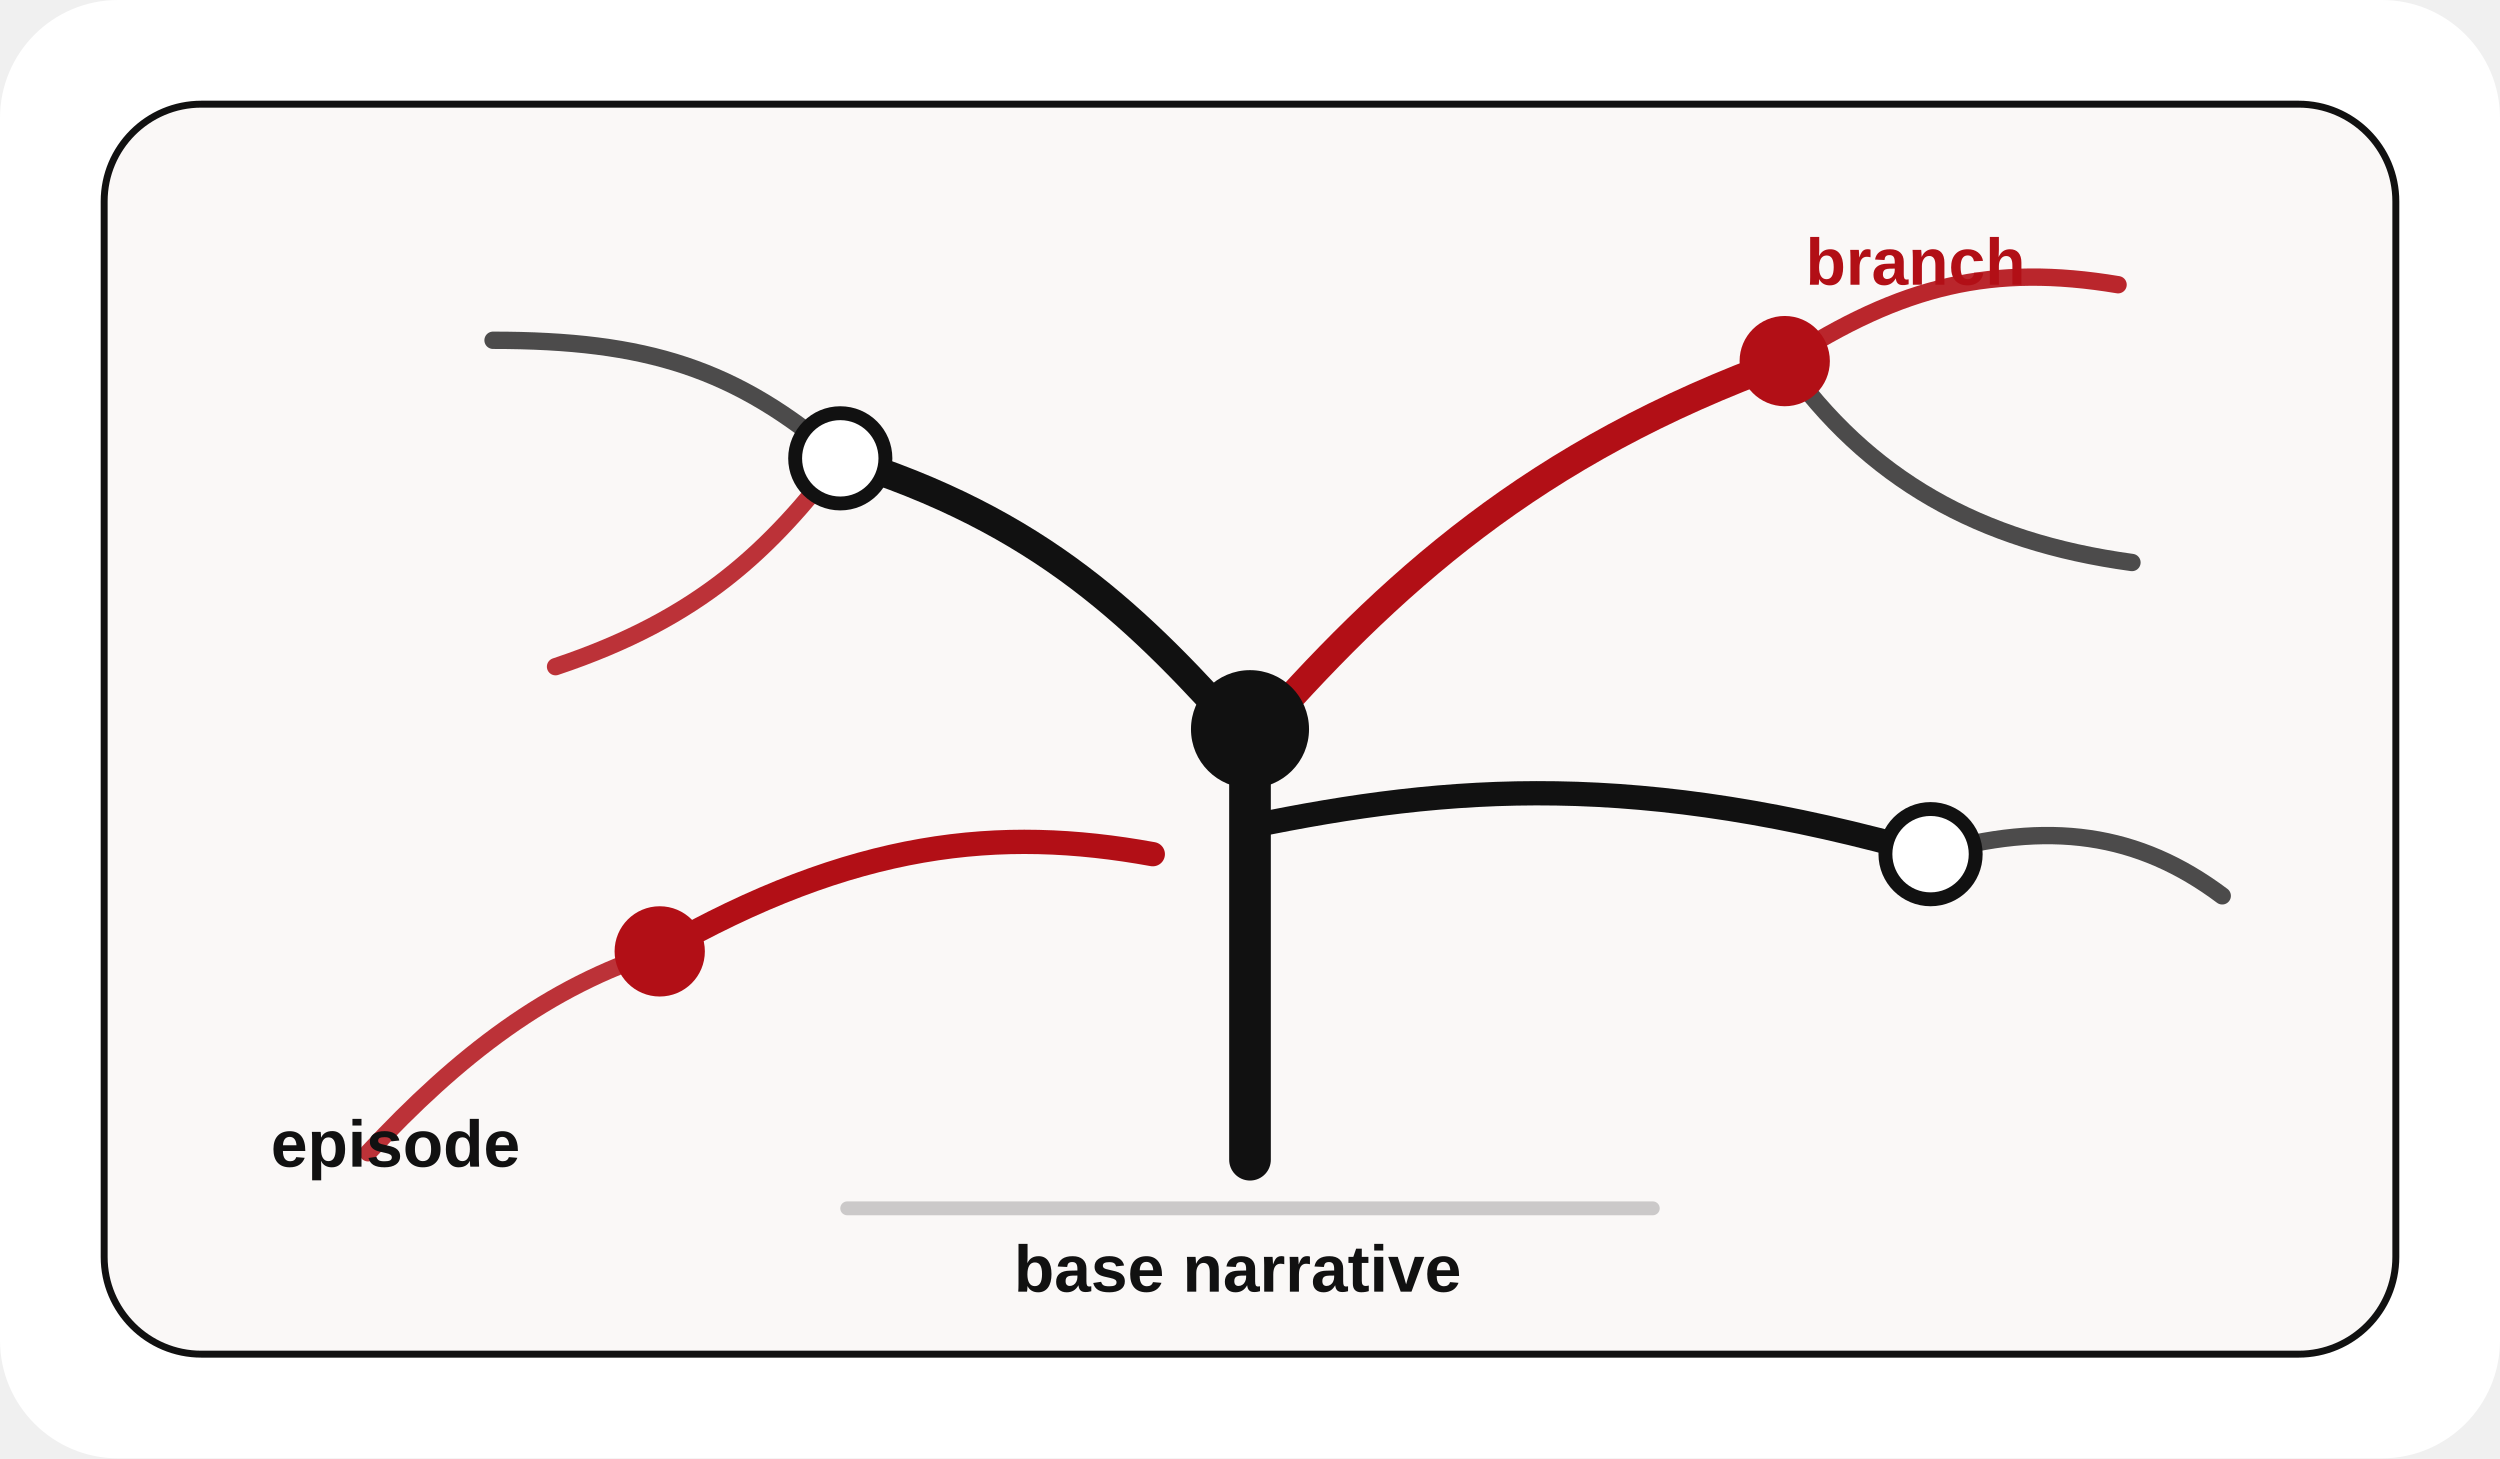
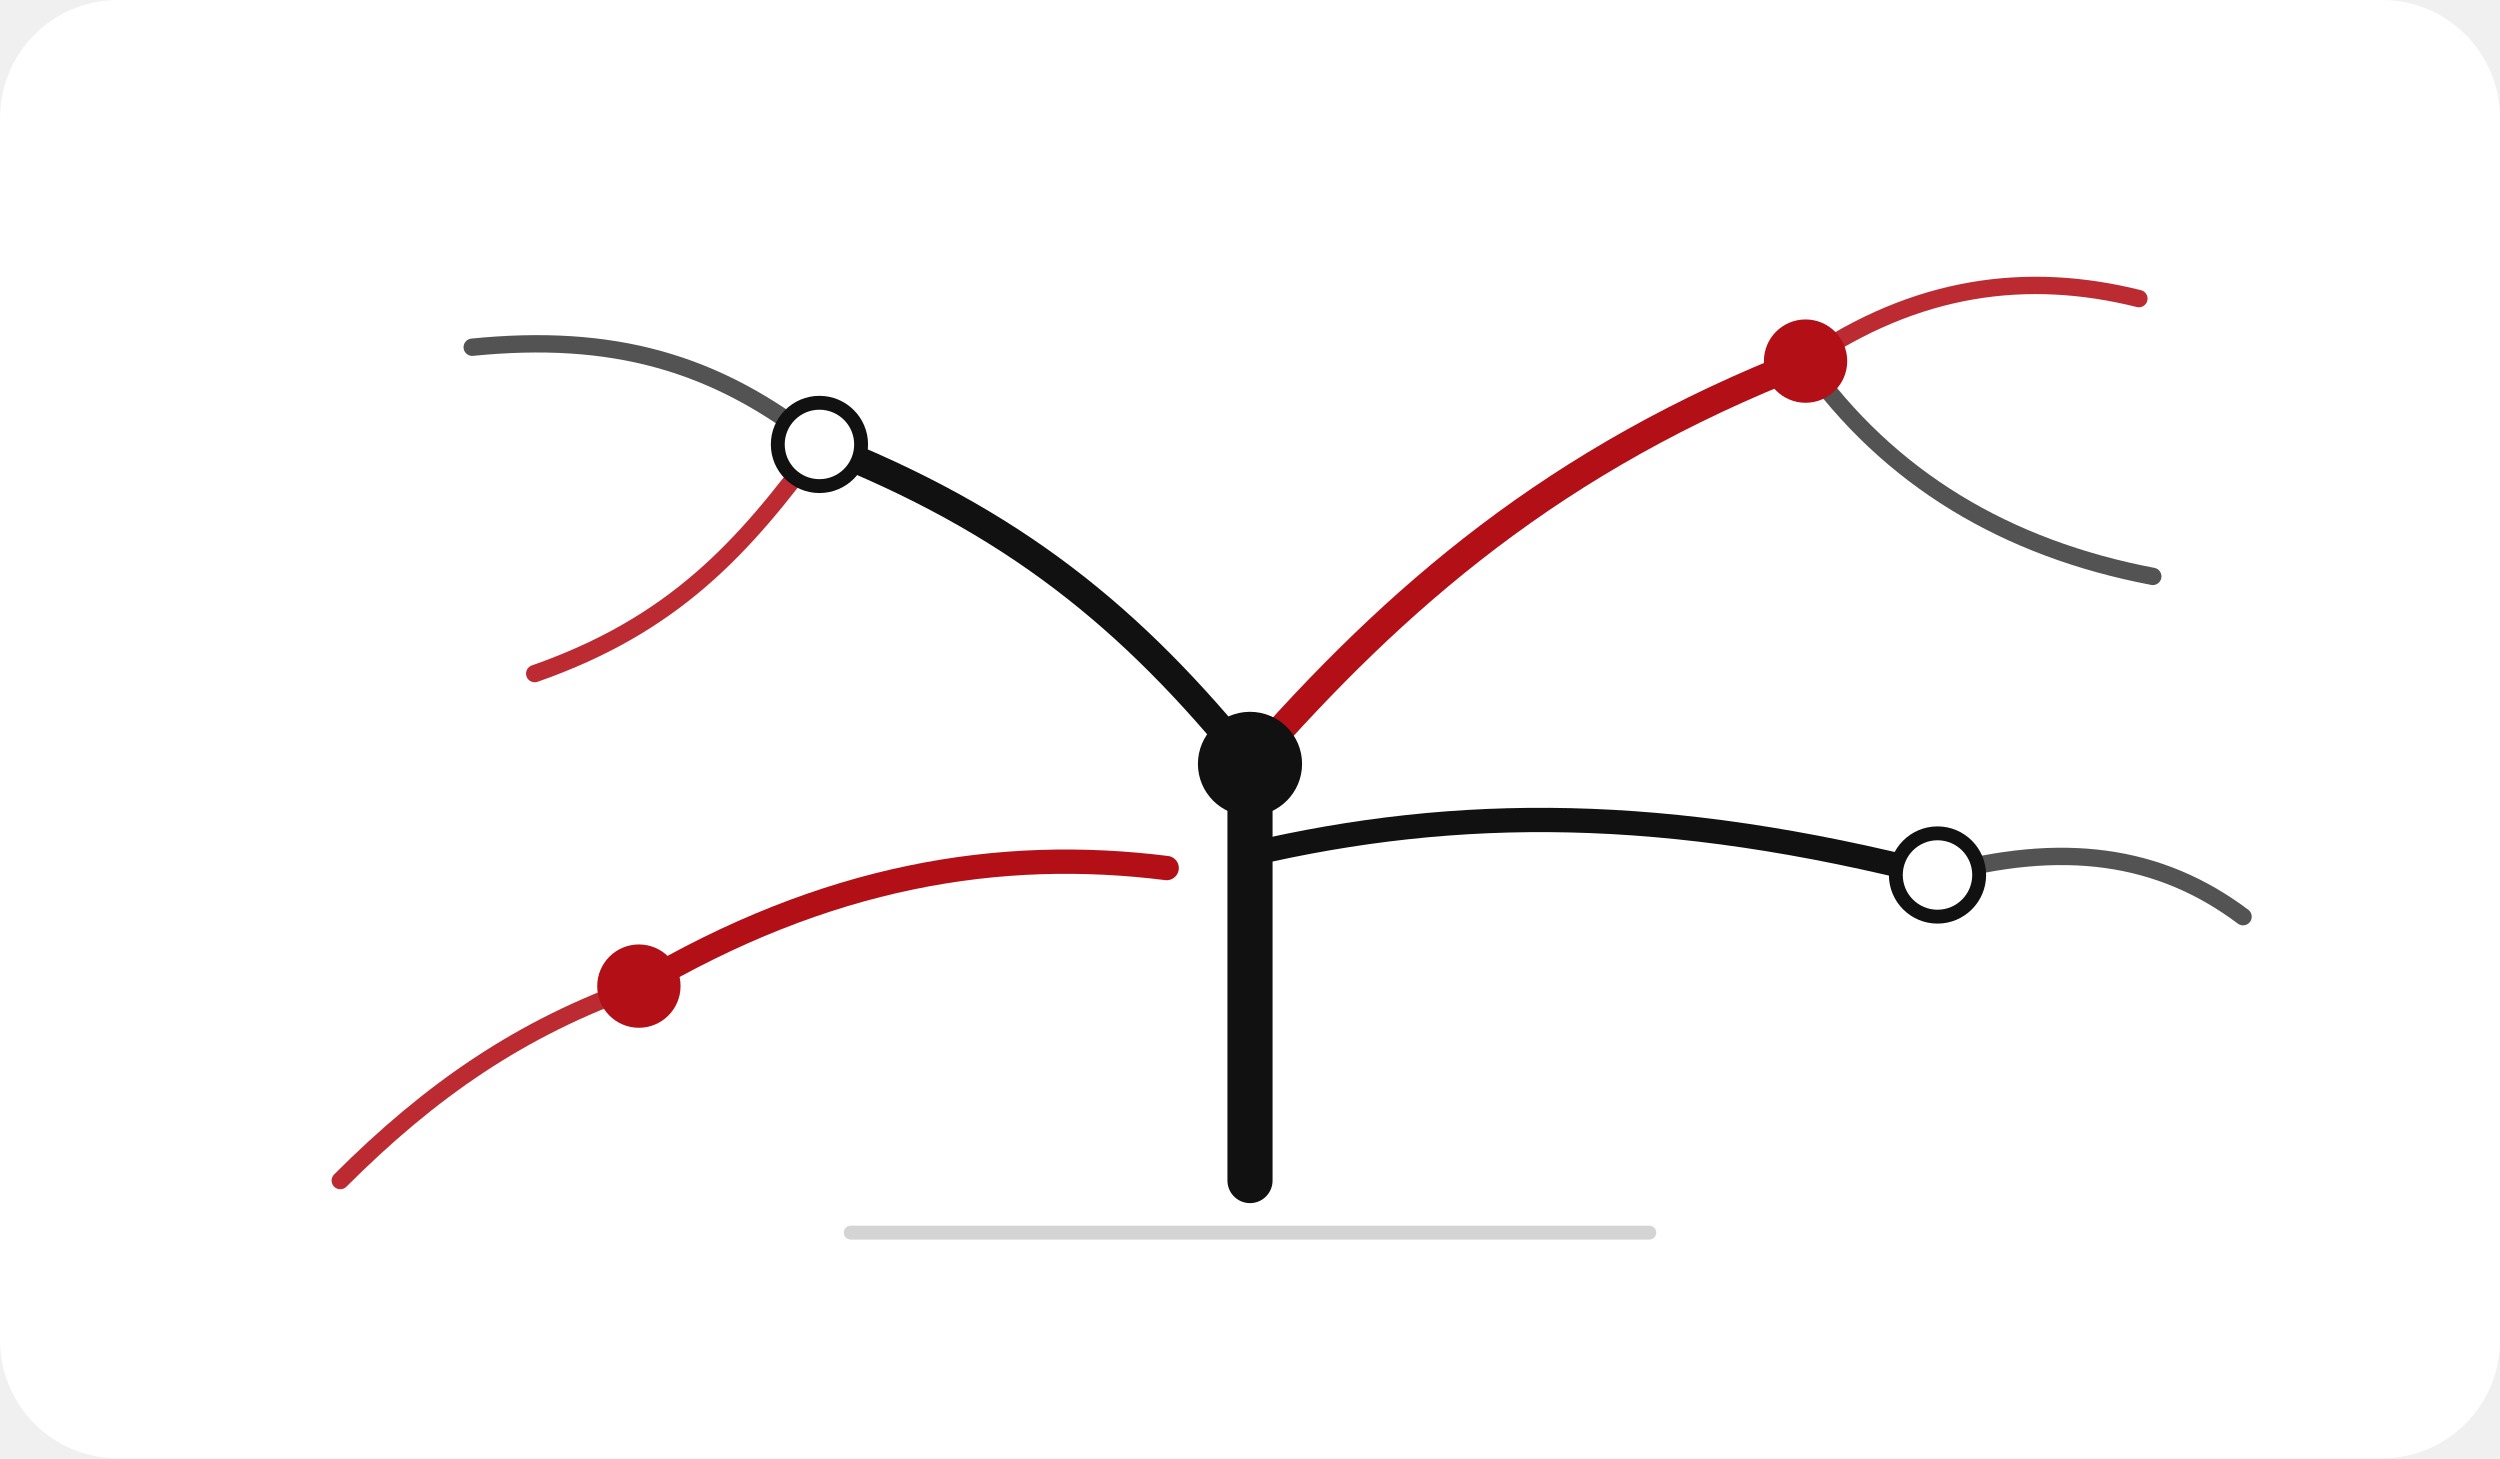
<svg xmlns="http://www.w3.org/2000/svg" viewBox="0 0 720 420" role="img" aria-labelledby="title desc">
  <rect width="720" height="420" rx="34" fill="#fff" />
-   <rect x="30" y="30" width="660" height="360" rx="28" fill="#faf8f7" stroke="#111" stroke-width="2" />
  <g fill="none" stroke-linecap="round" stroke-linejoin="round">
-     <path d="M360 334V210" stroke="#111" stroke-width="12" />
-     <path d="M360 214C328 178 300 150 242 132" stroke="#111" stroke-width="8" />
-     <path d="M360 214C400 168 442 130 514 104" stroke="#b20f16" stroke-width="8" />
-     <path d="M360 238C418 226 472 222 556 246" stroke="#111" stroke-width="7" />
-     <path d="M332 246C288 238 246 242 190 274" stroke="#b20f16" stroke-width="7" />
-     <path d="M242 132C212 106 186 98 142 98" stroke="#111" stroke-width="5" opacity="0.75" />
-     <path d="M242 132C222 158 202 178 160 192" stroke="#b20f16" stroke-width="5" opacity="0.85" />
-     <path d="M514 104C548 82 574 76 610 82" stroke="#b20f16" stroke-width="5" opacity="0.9" />
-     <path d="M514 104C538 138 570 156 614 162" stroke="#111" stroke-width="5" opacity="0.75" />
-     <path d="M556 246C590 236 616 240 640 258" stroke="#111" stroke-width="5" opacity="0.75" />
-     <path d="M190 274C158 284 132 304 106 332" stroke="#b20f16" stroke-width="5" opacity="0.85" />
+     <path d="M360 340V218" stroke="#111" stroke-width="13" />
+     <path d="M360 220C326 178 292 150 236 128" stroke="#111" stroke-width="8" />
+     <path d="M360 220C402 172 448 132 520 104" stroke="#b20f16" stroke-width="8" />
+     <path d="M360 246C420 232 480 232 558 252" stroke="#111" stroke-width="7" />
+     <path d="M336 250C288 244 238 252 184 284" stroke="#b20f16" stroke-width="7" />
+     <path d="M236 128C206 104 176 96 136 100" stroke="#111" stroke-width="5" opacity="0.72" />
+     <path d="M236 128C214 158 194 180 154 194" stroke="#b20f16" stroke-width="5" opacity="0.88" />
+     <path d="M520 104C552 82 584 78 616 86" stroke="#b20f16" stroke-width="5" opacity="0.88" />
+     <path d="M520 104C544 138 578 158 620 166" stroke="#111" stroke-width="5" opacity="0.72" />
+     <path d="M558 252C594 242 622 246 646 264" stroke="#111" stroke-width="5" opacity="0.72" />
+     <path d="M184 284C150 296 124 314 98 340" stroke="#b20f16" stroke-width="5" opacity="0.88" />
  </g>
  <g>
-     <circle cx="360" cy="210" r="17" fill="#111" />
-     <circle cx="242" cy="132" r="13" fill="#fff" stroke="#111" stroke-width="4" />
-     <circle cx="514" cy="104" r="13" fill="#b20f16" />
-     <circle cx="556" cy="246" r="13" fill="#fff" stroke="#111" stroke-width="4" />
-     <circle cx="190" cy="274" r="13" fill="#b20f16" />
+     <circle cx="360" cy="220" r="15" fill="#111" />
+     <circle cx="236" cy="128" r="12" fill="#fff" stroke="#111" stroke-width="4" />
+     <circle cx="520" cy="104" r="12" fill="#b20f16" />
+     <circle cx="558" cy="252" r="12" fill="#fff" stroke="#111" stroke-width="4" />
+     <circle cx="184" cy="284" r="12" fill="#b20f16" />
  </g>
-   <path d="M244 348H476" stroke="#111" stroke-width="4" stroke-linecap="round" opacity="0.2" />
-   <g font-family="Arial, sans-serif" font-weight="700" font-size="19">
-     <text x="292" y="372" fill="#111">base narrative</text>
-     <text x="520" y="82" fill="#b20f16">branch</text>
-     <text x="78" y="336" fill="#111">episode</text>
-   </g>
+   <path d="M245 355H475" stroke="#111" stroke-width="4" stroke-linecap="round" opacity="0.18" />
</svg>
